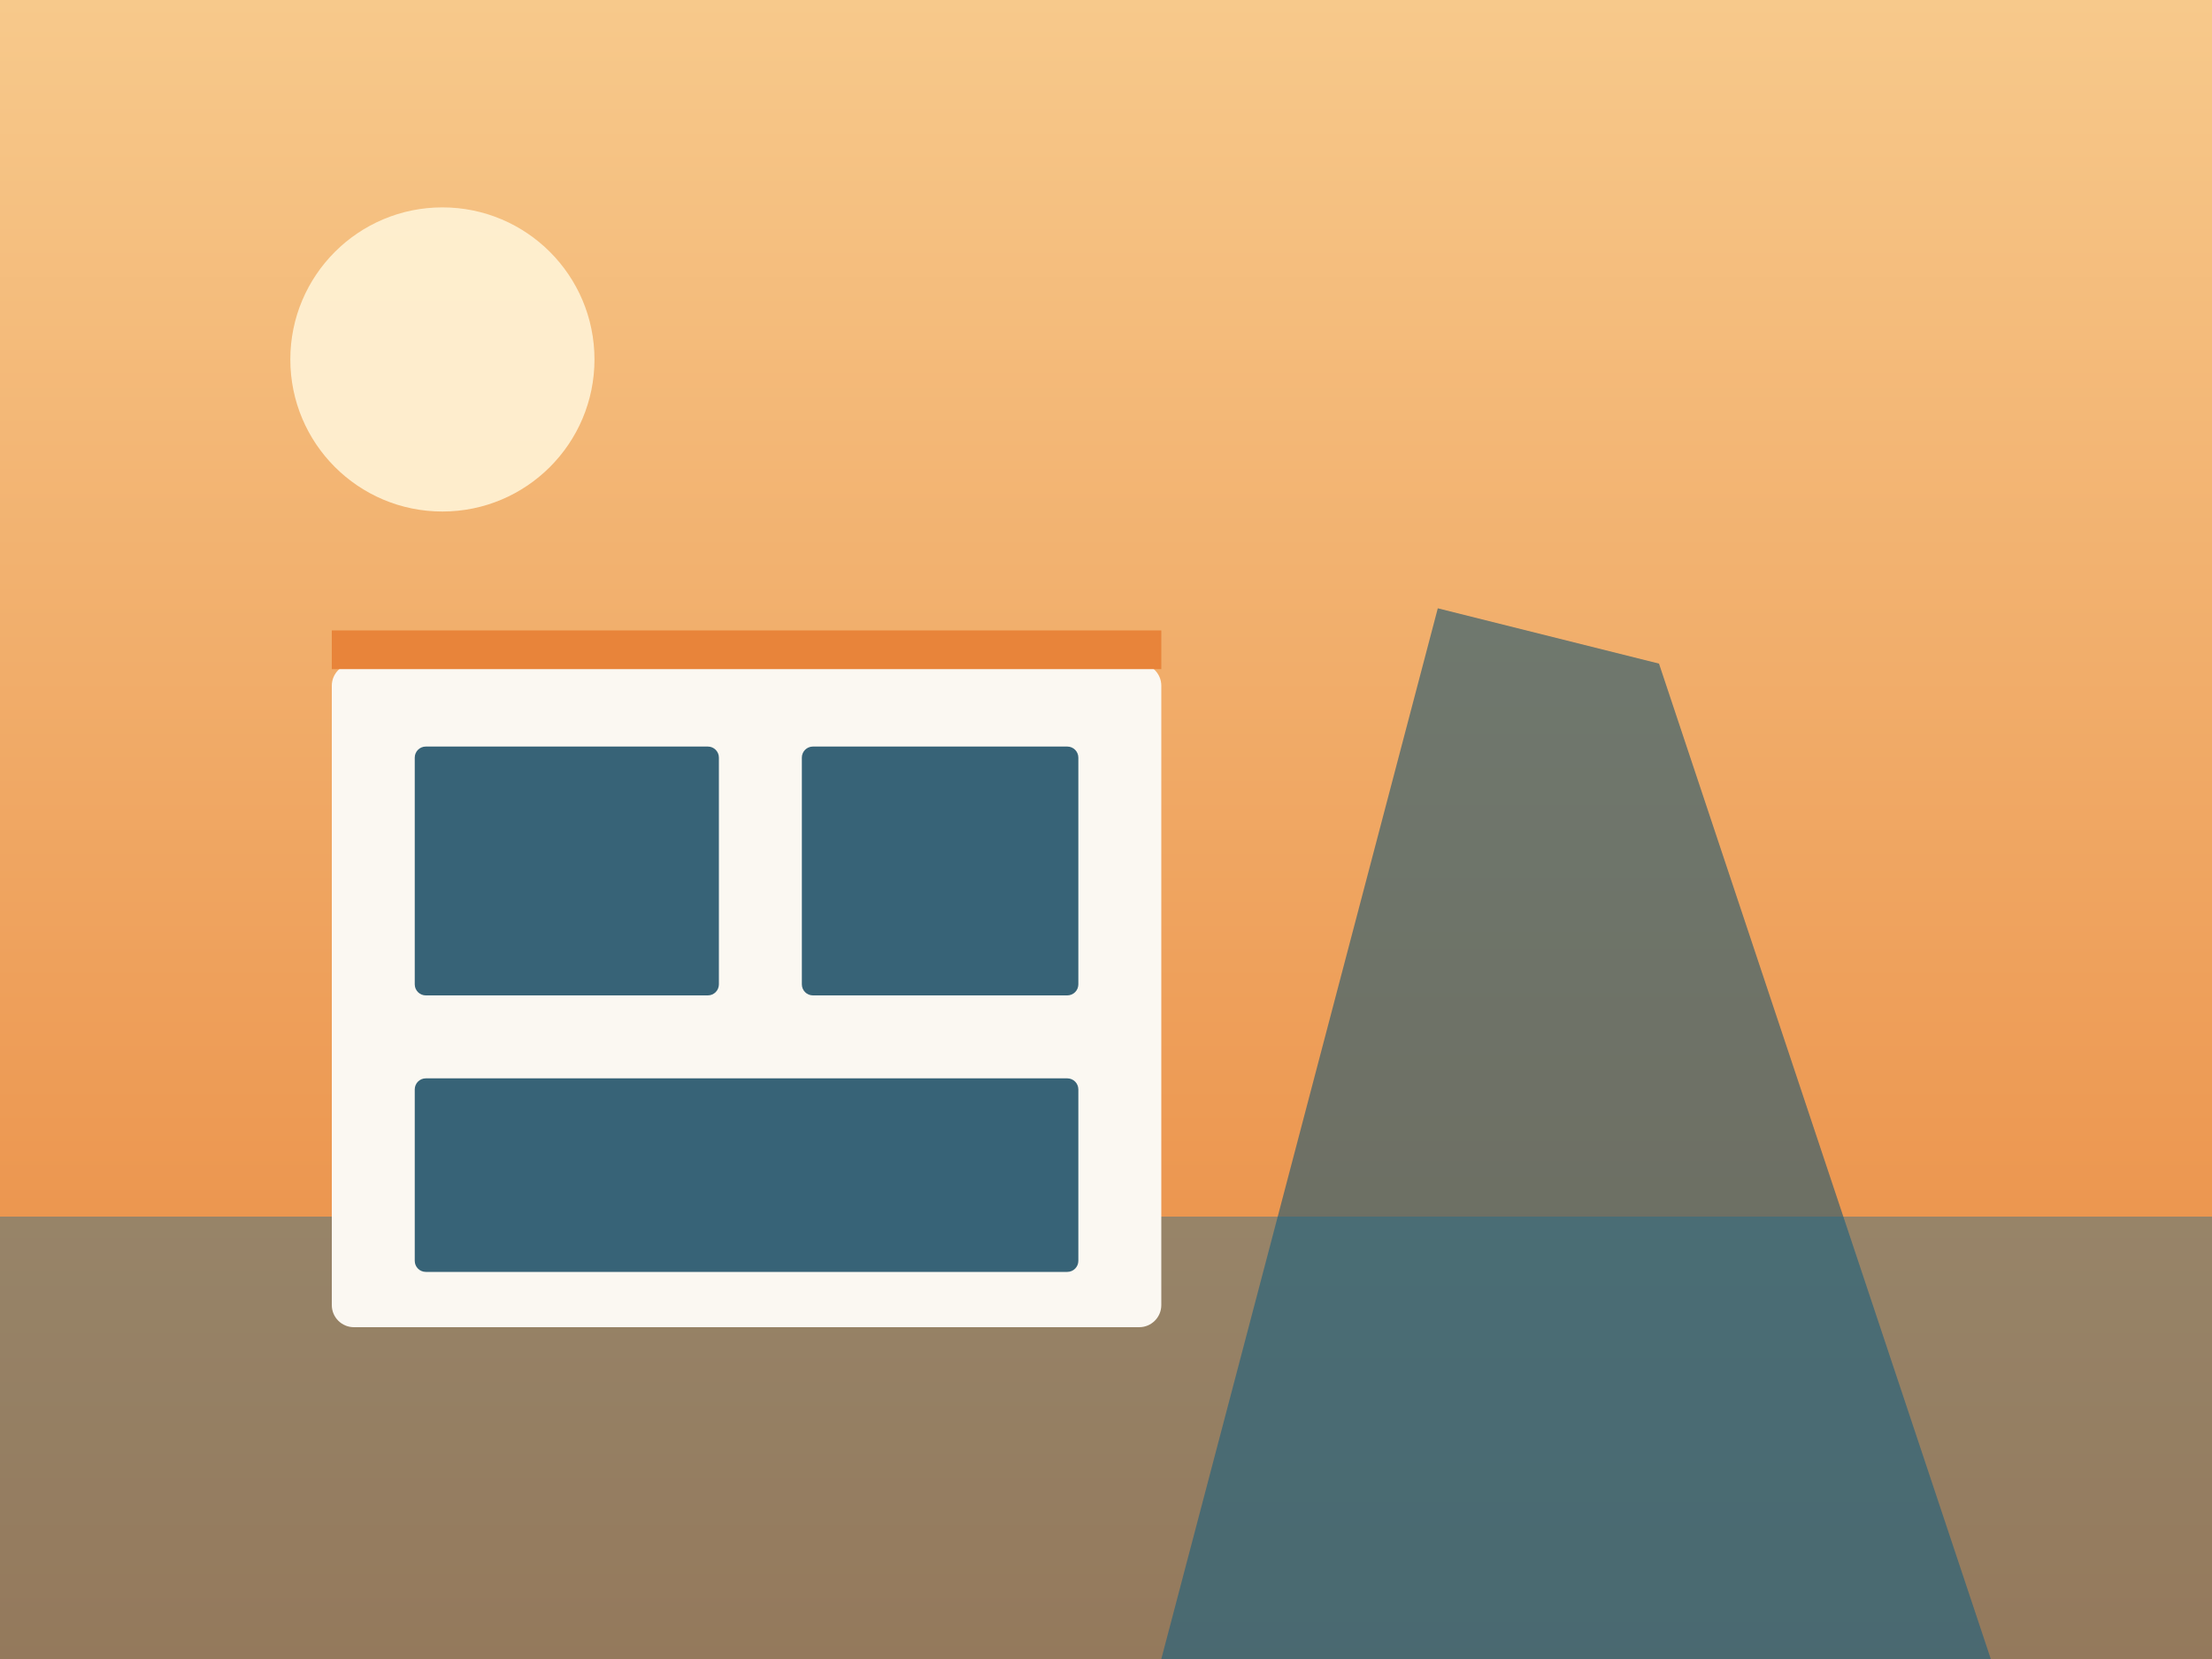
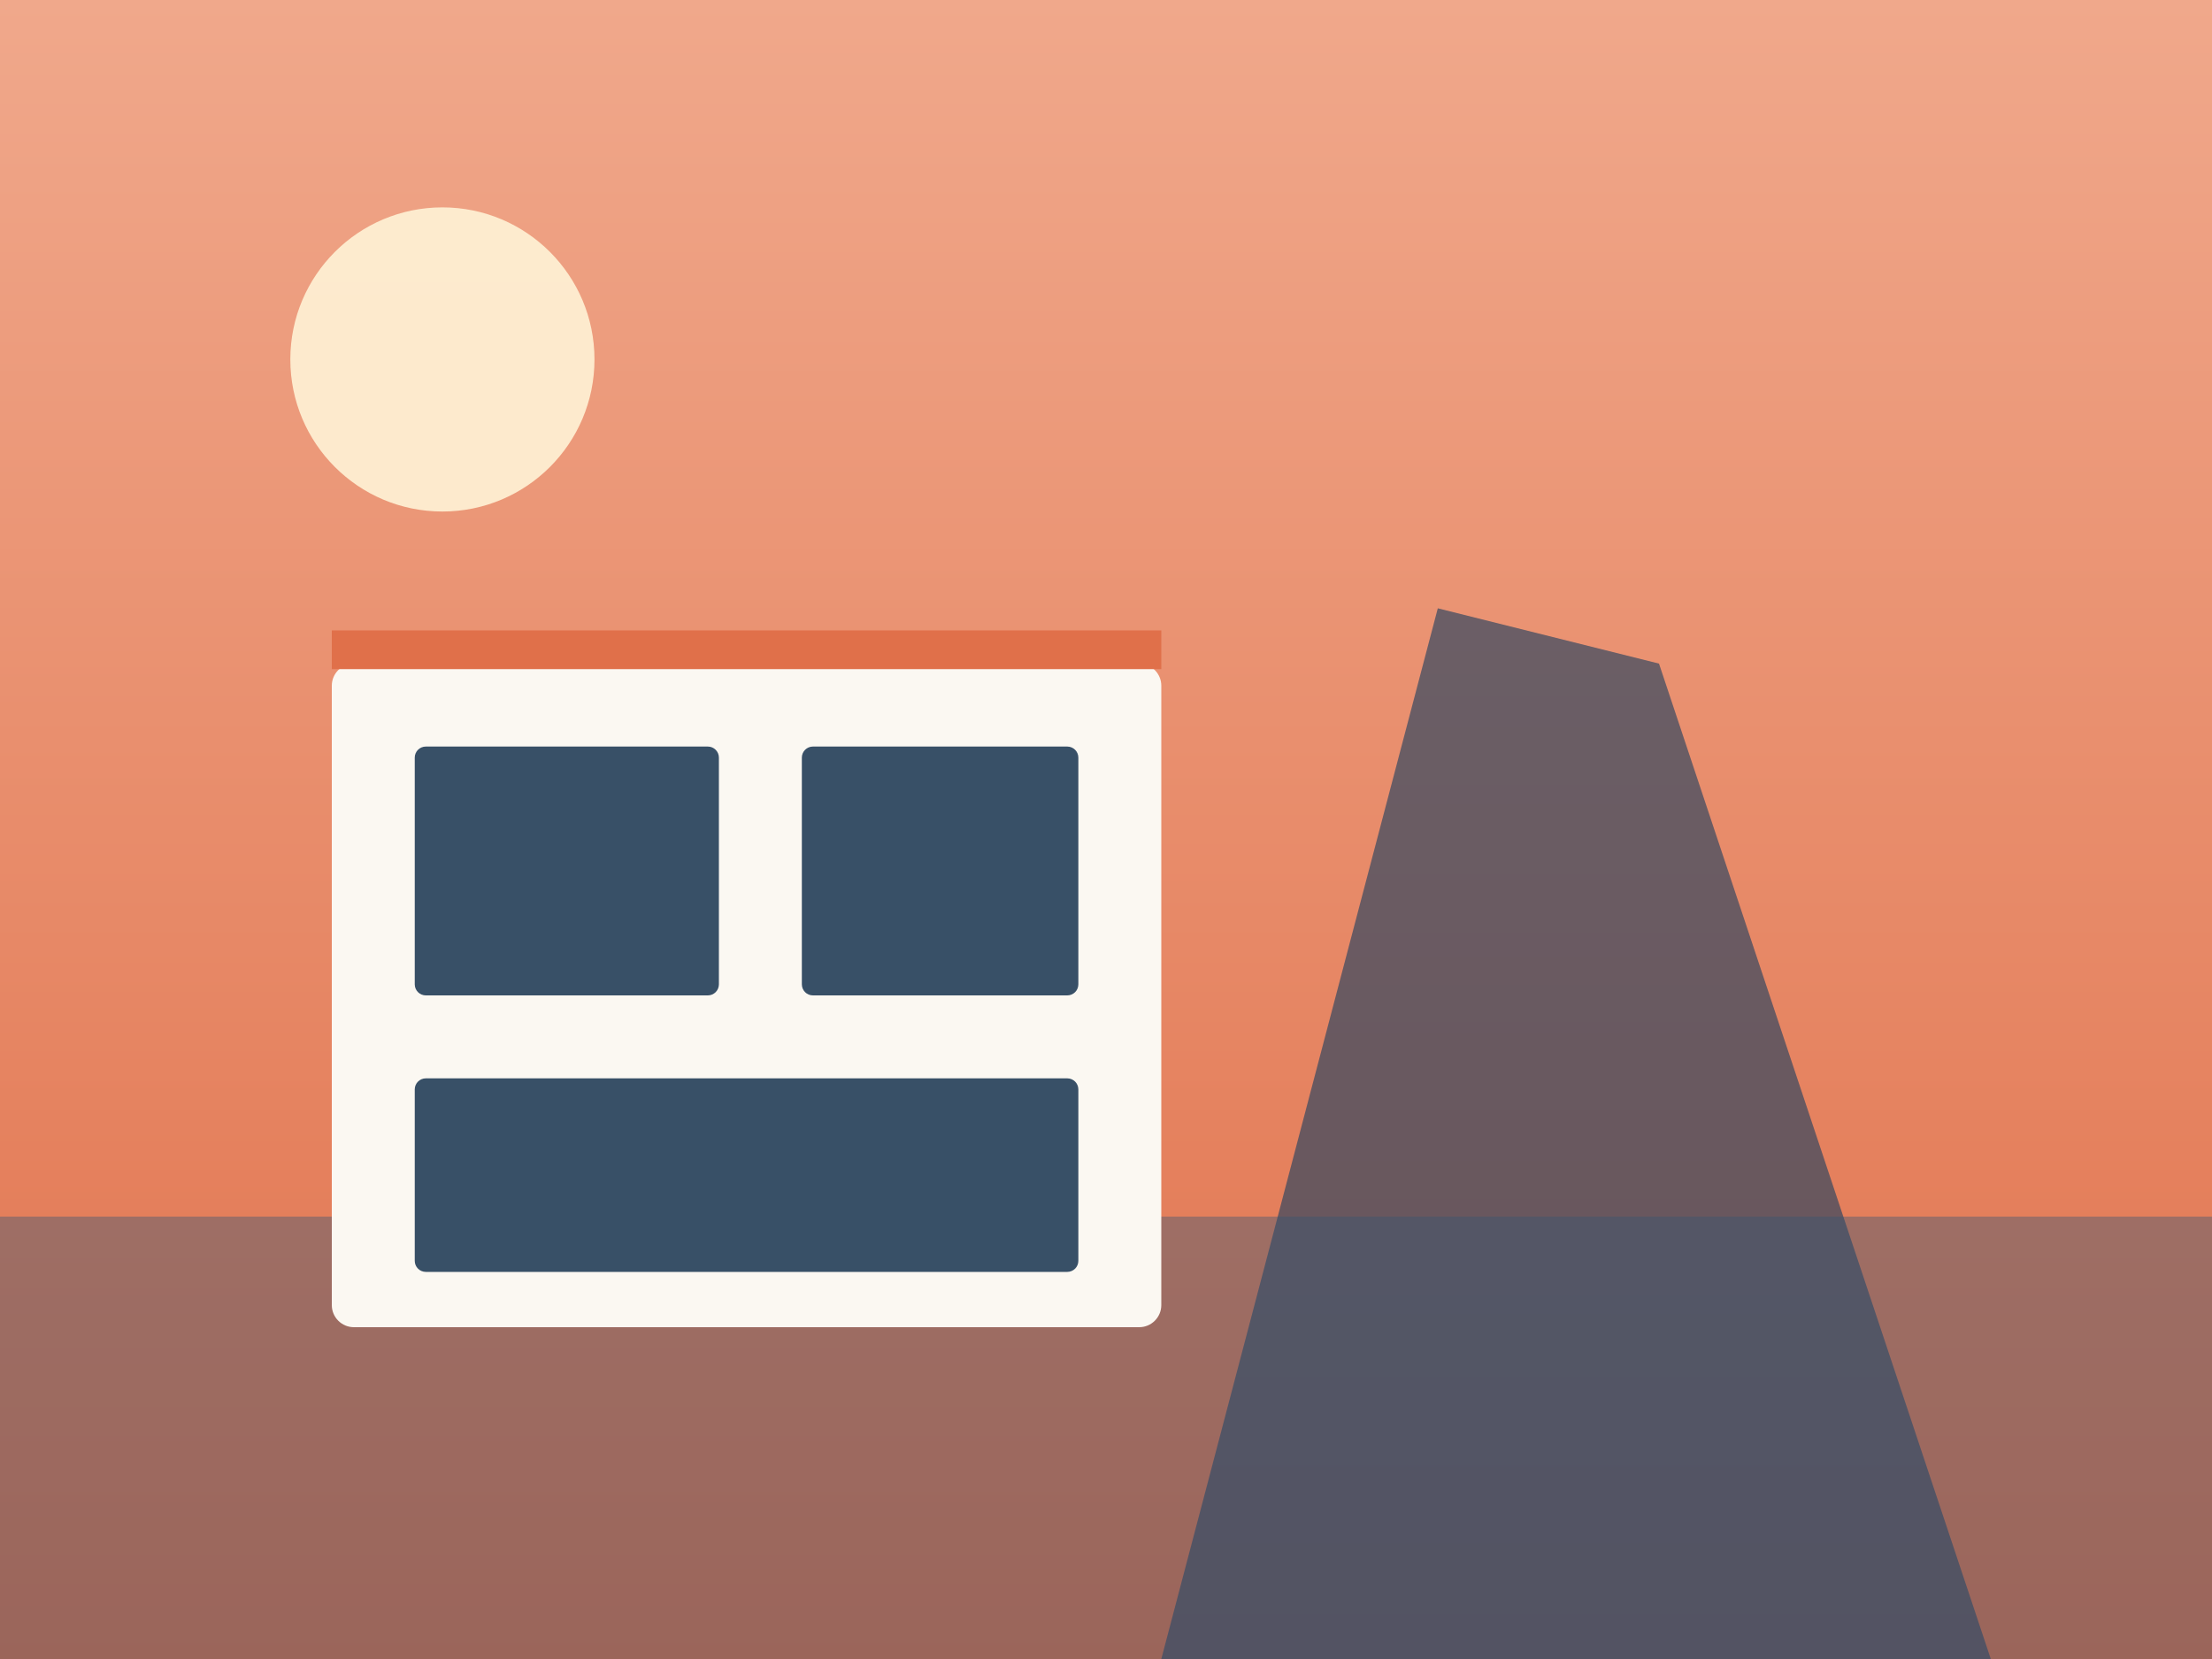
<svg xmlns="http://www.w3.org/2000/svg" width="800" height="600" viewBox="0 0 800 600" preserveAspectRatio="xMidYMid slice" role="img" aria-label="Atico">
  <defs>
    <linearGradient id="bg2" x1="0" y1="0" x2="0" y2="1">
-       <stop offset="0" stop-color="#f7c98b" />
-       <stop offset="1" stop-color="#e8843a" />
+       <stop offset="0" stop-color="#F0A88B" />
+       <stop offset="1" stop-color="#E0704A" />
    </linearGradient>
  </defs>
  <rect width="800" height="600" fill="url(#bg2)" />
  <circle cx="160" cy="130" r="55" fill="#fff3d6" opacity="0.9" />
-   <path d="M420 600 L520 220 L600 240 L720 600 Z" fill="#2a5a6e" opacity="0.65" />
-   <rect y="440" width="800" height="160" fill="#16688f" opacity="0.4" />
+   <path d="M420 600 L520 220 L600 240 L720 600 Z" fill="#264260" opacity="0.65" />
+   <rect y="440" width="800" height="160" fill="#345474" opacity="0.4" />
  <rect x="120" y="240" width="300" height="240" rx="8" fill="#fbf8f2" />
-   <g fill="#154961" opacity="0.85">
+   <g fill="#16324F" opacity="0.85">
    <rect x="150" y="270" width="110" height="90" rx="4" />
    <rect x="290" y="270" width="100" height="90" rx="4" />
    <rect x="150" y="390" width="240" height="70" rx="4" />
  </g>
-   <rect x="120" y="228" width="300" height="14" fill="#e8843a" />
+   <rect x="120" y="228" width="300" height="14" fill="#E0704A" />
</svg>
